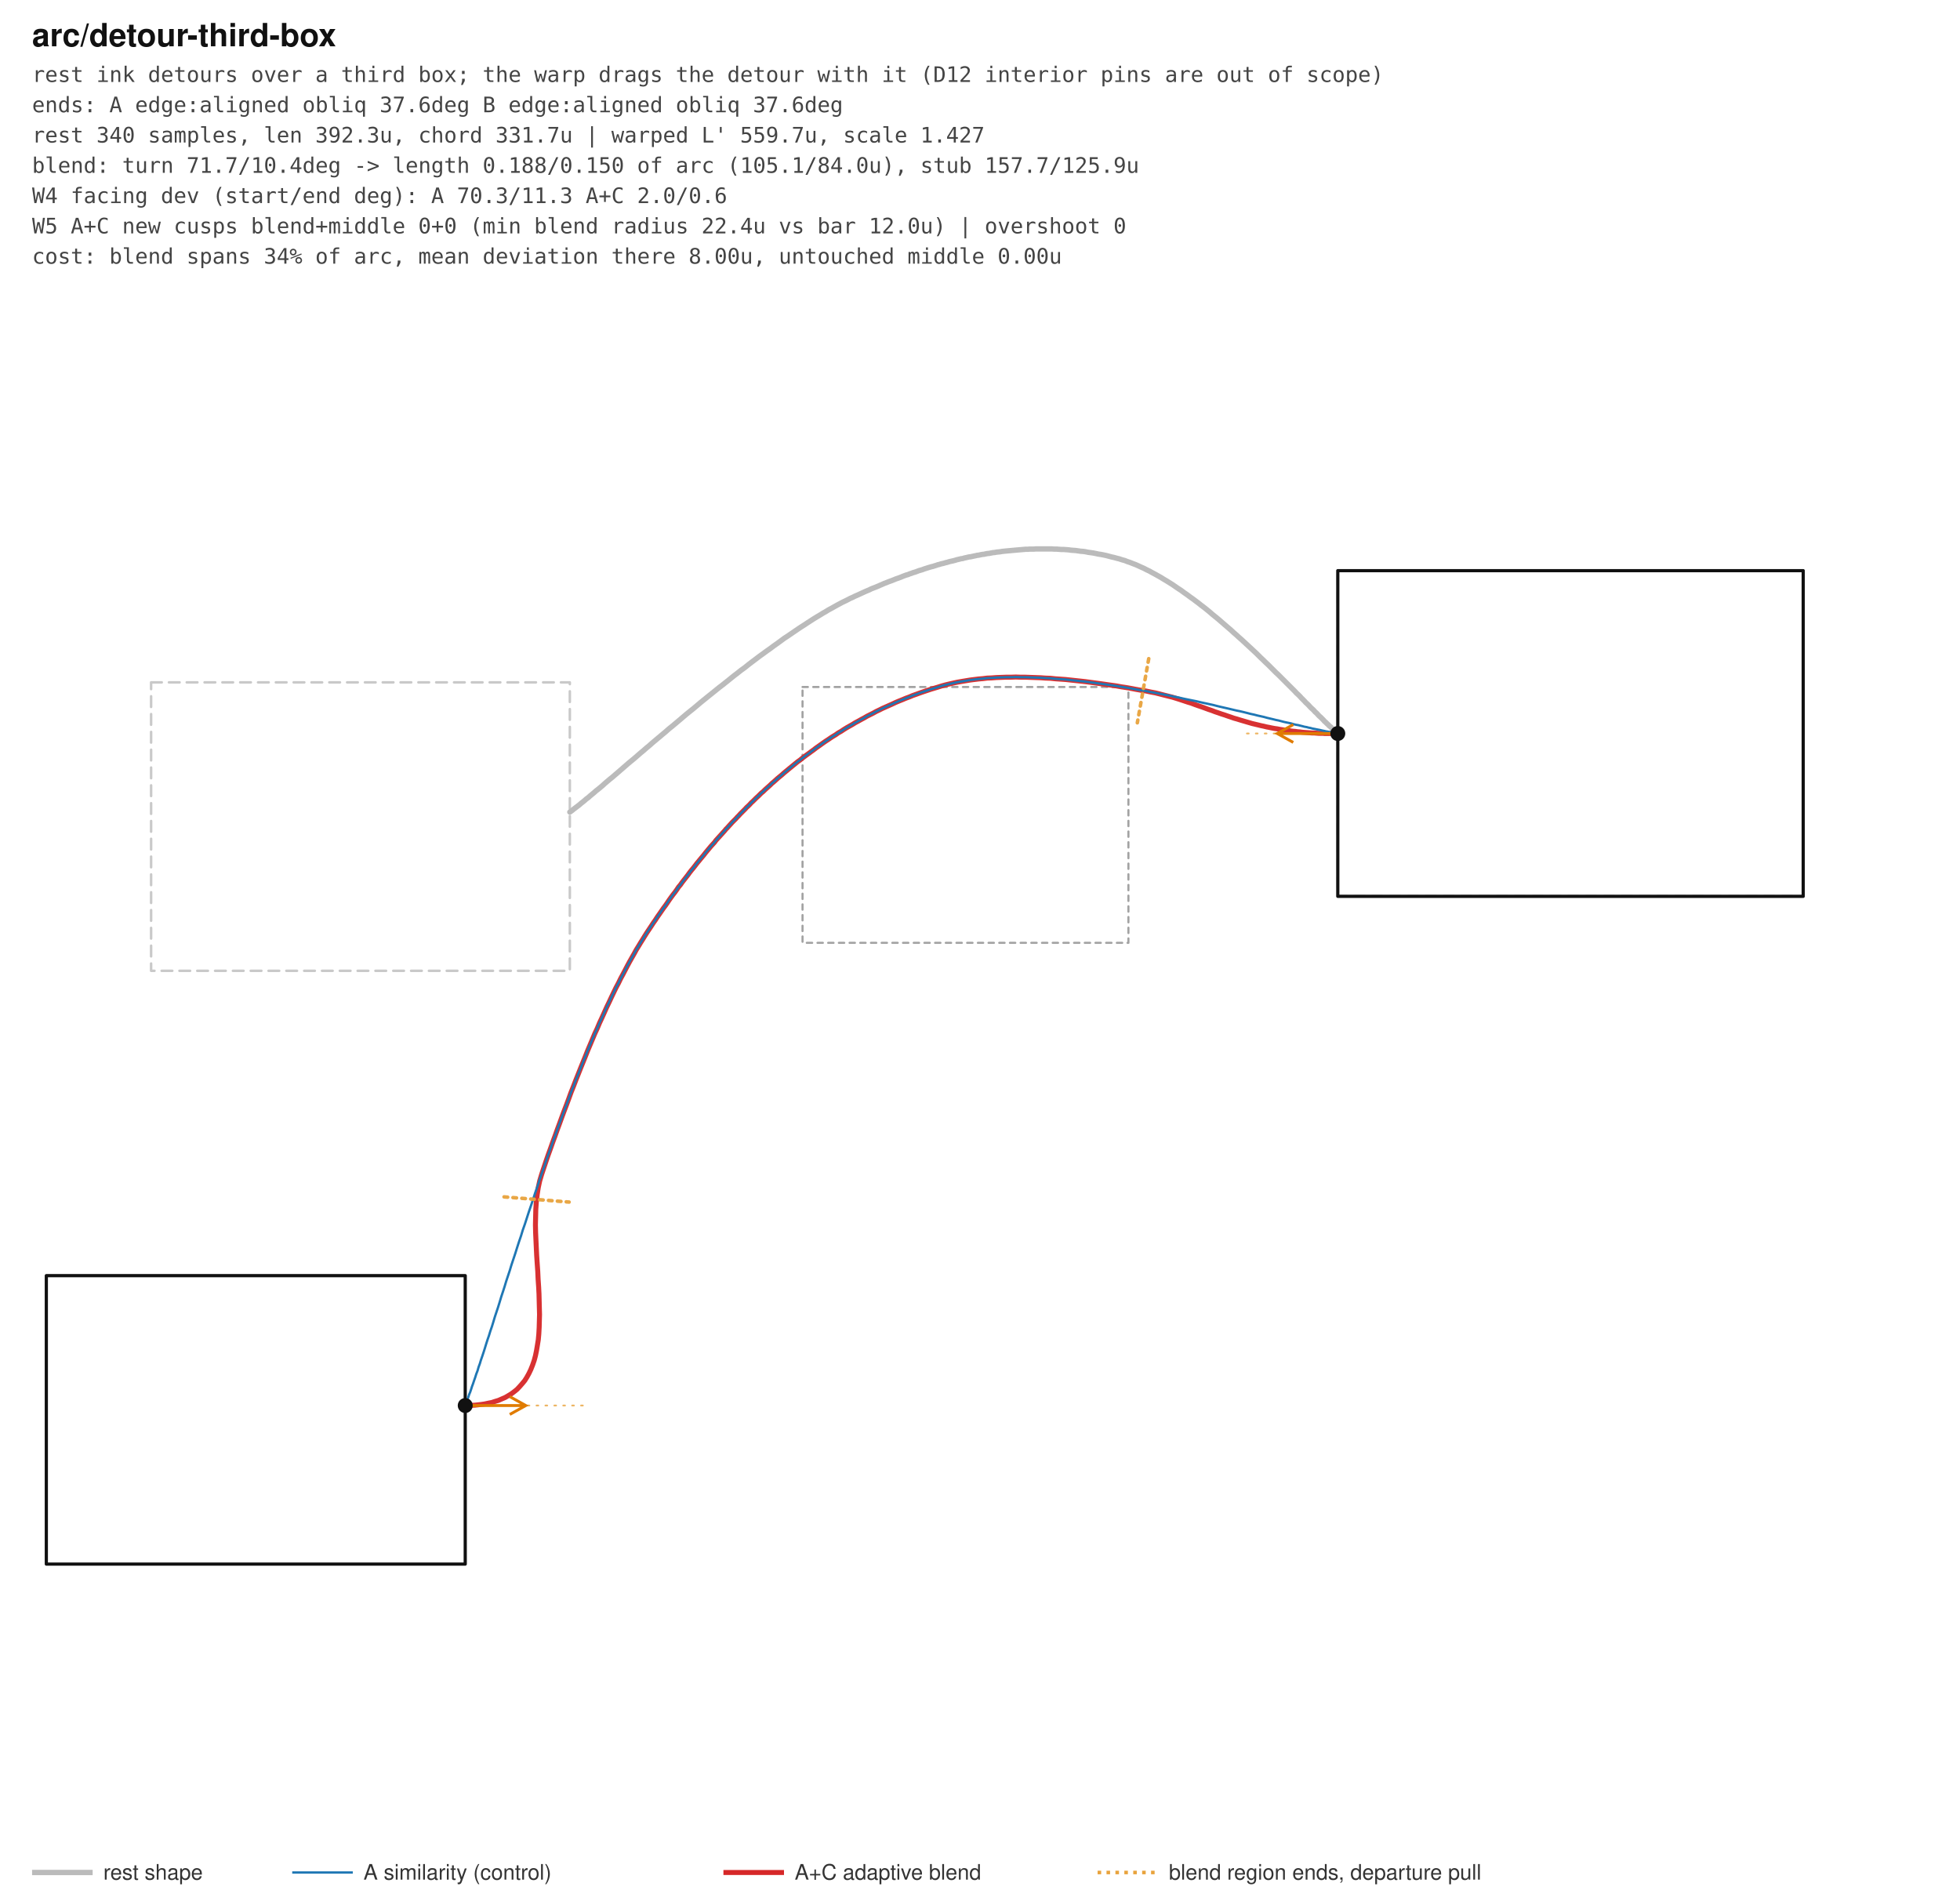
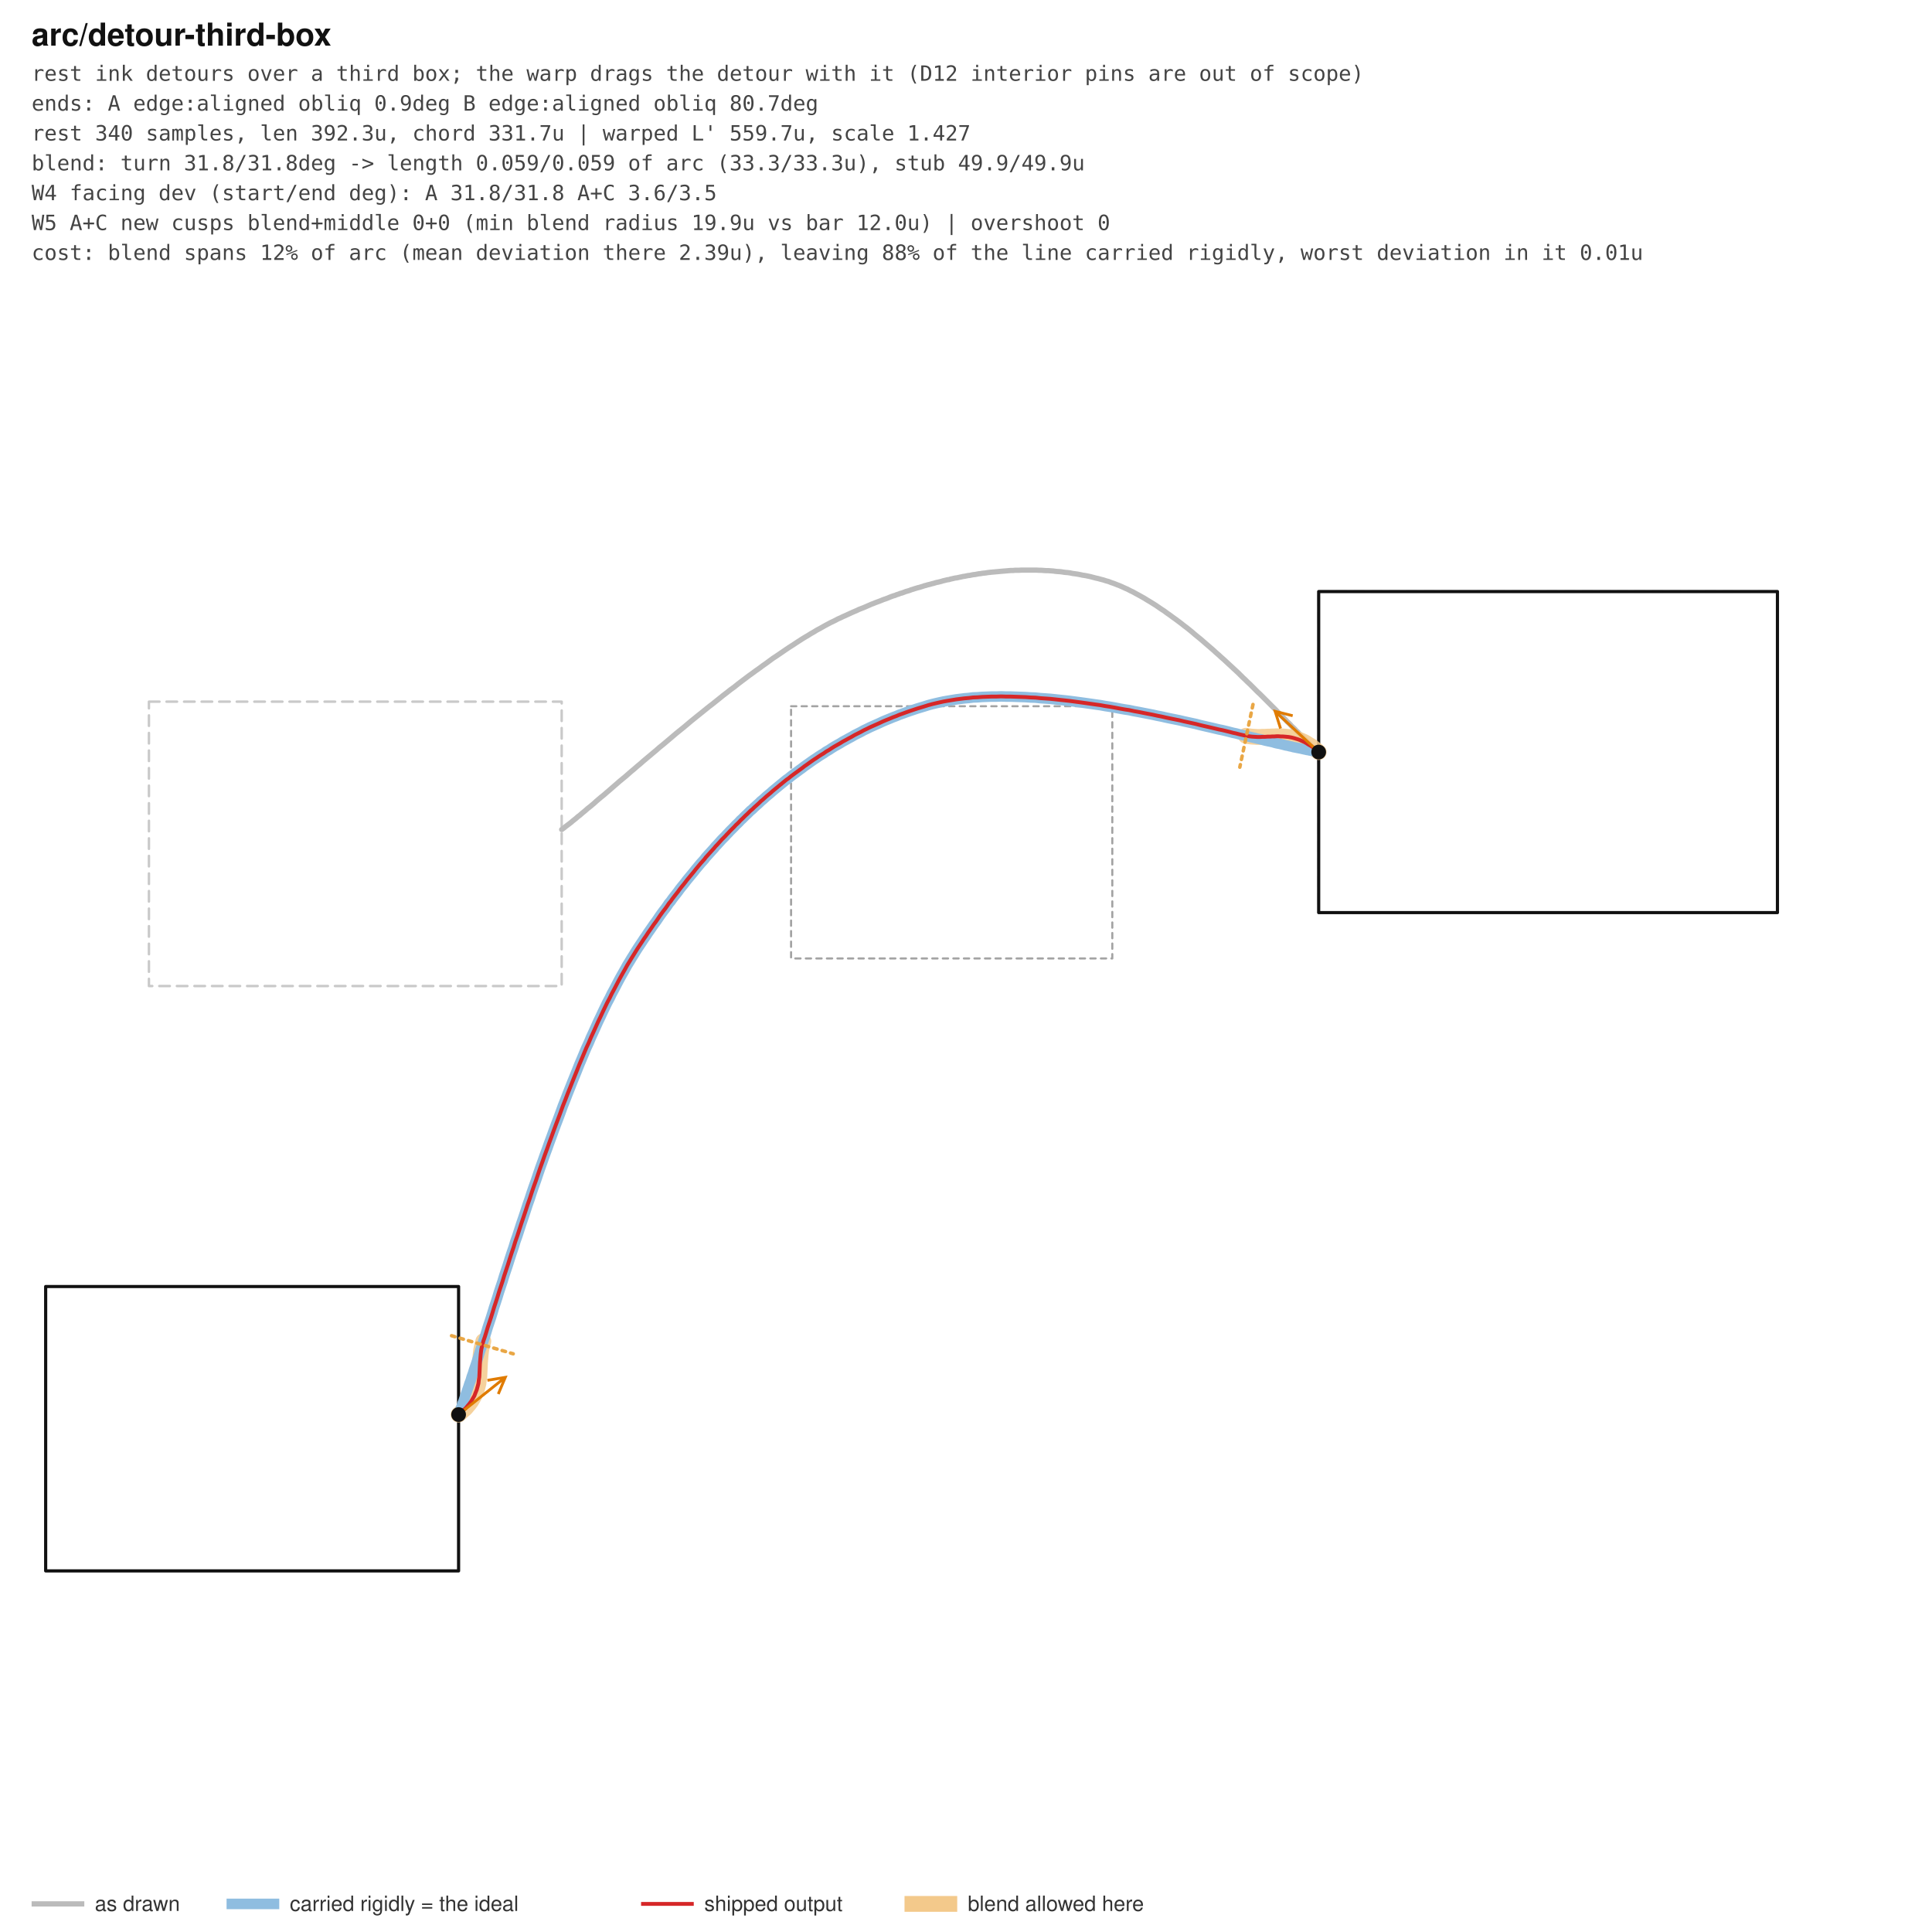
- <svg xmlns="http://www.w3.org/2000/svg" width="1100" height="1067" viewBox="0 0 1100 1067">
-   <rect x="0" y="0" width="1100" height="1067" fill="#ffffff" />
+ <svg xmlns="http://www.w3.org/2000/svg" width="1100" height="1100" viewBox="0 0 1100 1100">
+   <rect x="0" y="0" width="1100" height="1100" fill="#ffffff" />
  <text x="18" y="26" font-family="-apple-system,Helvetica,Arial" font-size="18" font-weight="600" fill="#111">arc/detour-third-box</text>
  <text x="18" y="46" font-family="ui-monospace,Menlo,monospace" font-size="12" fill="#444">rest ink detours over a third box; the warp drags the detour with it (D12 interior pins are out of scope)</text>
-   <text x="18" y="63" font-family="ui-monospace,Menlo,monospace" font-size="12" fill="#444">ends: A edge:aligned obliq 37.6deg   B edge:aligned obliq 37.6deg</text>
+   <text x="18" y="63" font-family="ui-monospace,Menlo,monospace" font-size="12" fill="#444">ends: A edge:aligned obliq 0.9deg   B edge:aligned obliq 80.7deg</text>
  <text x="18" y="80" font-family="ui-monospace,Menlo,monospace" font-size="12" fill="#444">rest 340 samples, len 392.3u, chord 331.7u   |   warped L' 559.7u, scale 1.427</text>
-   <text x="18" y="97" font-family="ui-monospace,Menlo,monospace" font-size="12" fill="#444">blend: turn 71.7/10.4deg -&gt; length 0.188/0.150 of arc (105.1/84.0u), stub 157.7/125.9u</text>
-   <text x="18" y="114" font-family="ui-monospace,Menlo,monospace" font-size="12" fill="#444">W4 facing dev (start/end deg): A 70.3/11.3   A+C 2.0/0.6</text>
-   <text x="18" y="131" font-family="ui-monospace,Menlo,monospace" font-size="12" fill="#444">W5 A+C new cusps blend+middle 0+0 (min blend radius 22.4u vs bar 12.0u)   |   overshoot 0</text>
-   <text x="18" y="148" font-family="ui-monospace,Menlo,monospace" font-size="12" fill="#444">cost: blend spans 34% of arc, mean deviation there 8.00u, untouched middle 0.00u</text>
-   <polyline fill="none" stroke="#999999" stroke-width="1.20" stroke-linejoin="round" stroke-linecap="round" stroke-dasharray="3,3" opacity="0.90" points="450.4,385.6 633.3,385.6 633.3,529.2 450.4,529.2 450.4,385.6" />
-   <polyline fill="none" stroke="#c9c9c9" stroke-width="1.40" stroke-linejoin="round" stroke-linecap="round" stroke-dasharray="6,4" points="84.8,383.0 319.8,383.0 319.8,544.9 84.8,544.9 84.8,383.0" />
-   <polyline fill="none" stroke="#c9c9c9" stroke-width="1.40" stroke-linejoin="round" stroke-linecap="round" stroke-dasharray="6,4" points="750.8,320.3 1012.0,320.3 1012.0,503.1 750.8,503.1 750.8,320.3" />
-   <polyline fill="none" stroke="#111111" stroke-width="1.80" stroke-linejoin="round" stroke-linecap="round" points="26.0,716.0 261.1,716.0 261.1,877.9 26.0,877.9 26.0,716.0" />
-   <polyline fill="none" stroke="#111111" stroke-width="1.80" stroke-linejoin="round" stroke-linecap="round" points="750.8,320.3 1012.0,320.3 1012.0,503.1 750.8,503.1 750.8,320.3" />
-   <polyline fill="none" stroke="#bbbbbb" stroke-width="3.00" stroke-linejoin="round" stroke-linecap="round" points="319.8,455.8 320.5,455.3 321.2,454.8 321.9,454.2 322.7,453.6 323.5,453.0 324.3,452.4 325.2,451.7 326.1,450.9 327.0,450.2 328.0,449.4 329.0,448.5 330.1,447.7 331.1,446.8 332.3,445.8 333.4,444.9 334.5,443.9 335.8,442.9 337.0,441.9 338.3,440.8 339.5,439.7 340.9,438.5 342.2,437.4 343.7,436.2 345.2,434.9 346.6,433.7 348.1,432.4 349.6,431.1 351.1,429.8 352.7,428.4 354.4,427.0 356.1,425.6 357.7,424.2 359.3,422.8 361.0,421.4 362.7,419.9 364.4,418.5 366.2,416.9 368.1,415.3 369.9,413.8 371.8,412.2 373.6,410.7 375.4,409.1 377.4,407.5 379.3,405.9 381.2,404.3 383.2,402.6 385.2,400.9 387.3,399.2 389.3,397.6 391.2,396.0 393.2,394.3 395.3,392.6 397.4,390.9 399.4,389.3 401.5,387.6 403.6,385.9 405.7,384.3 407.7,382.7 409.7,381.1 411.8,379.4 413.9,377.8 415.9,376.2 418.0,374.7 420.1,373.0 422.2,371.4 424.2,369.9 426.3,368.3 428.4,366.8 430.3,365.4 432.3,364.0 434.3,362.5 436.3,361.1 438.2,359.7 440.1,358.3 442.1,357.0 444.0,355.7 445.9,354.4 447.8,353.1 449.6,351.9 451.5,350.7 453.3,349.5 455.0,348.4 456.7,347.3 458.5,346.2 460.2,345.2 461.8,344.2 463.4,343.3 465.0,342.3 466.7,341.4 468.3,340.5 469.9,339.6 471.4,338.8 472.9,338.0 474.4,337.3 475.8,336.6 477.1,335.9 478.5,335.3 479.9,334.6 481.3,334.0 482.6,333.4 483.9,332.8 485.2,332.2 486.6,331.6 487.8,331.1 489.0,330.5 490.3,330.0 491.6,329.5 492.8,329.0 493.9,328.5 495.1,328.0 496.2,327.5 497.3,327.1 498.5,326.6 499.6,326.2 500.7,325.8 501.7,325.4 502.9,324.9 504.1,324.5 505.2,324.1 506.4,323.6 507.4,323.2 508.5,322.8 509.6,322.5 510.5,322.1 511.5,321.8 512.5,321.4 513.6,321.1 514.7,320.7 515.7,320.3 516.8,320.0 517.8,319.7 518.8,319.3 519.8,319.0 520.7,318.7 521.7,318.4 522.7,318.1 523.6,317.9 524.5,317.6 525.5,317.3 526.3,317.0 527.2,316.8 528.1,316.5 529.0,316.3 529.8,316.1 530.8,315.8 531.7,315.6 532.6,315.3 533.4,315.1 534.4,314.9 535.2,314.7 536.0,314.5 536.9,314.2 537.8,314.0 538.6,313.8 539.4,313.6 540.3,313.5 541.2,313.2 542.2,313.0 543.0,312.8 543.9,312.6 544.8,312.5 545.7,312.3 546.6,312.1 547.6,311.9 548.4,311.7 549.3,311.6 550.2,311.4 551.2,311.2 552.2,311.1 553.1,310.9 554.1,310.7 555.2,310.6 556.2,310.4 557.2,310.2 558.3,310.1 559.3,309.9 560.4,309.8 561.3,309.7 562.4,309.5 563.4,309.4 564.3,309.3 565.4,309.2 566.5,309.1 567.6,309.0 568.7,308.9 569.8,308.8 570.9,308.7 572.1,308.6 573.3,308.5 574.4,308.4 575.6,308.3 576.8,308.3 577.9,308.2 579.1,308.2 580.2,308.2 581.4,308.1 582.6,308.1 583.8,308.1 585.1,308.1 586.3,308.1 587.7,308.1 589.0,308.1 590.3,308.1 591.6,308.2 592.9,308.2 594.2,308.3 595.6,308.4 596.9,308.4 598.2,308.5 599.6,308.6 601.0,308.8 602.3,308.9 603.8,309.0 605.1,309.2 606.5,309.4 607.9,309.5 609.3,309.7 610.7,310.0 612.2,310.2 613.6,310.4 615.1,310.7 616.5,311.0 617.9,311.2 619.4,311.5 620.8,311.8 622.3,312.2 623.8,312.6 625.2,312.9 626.6,313.3 628.2,313.7 629.7,314.2 631.2,314.6 632.7,315.2 634.2,315.7 635.7,316.3 637.3,316.9 638.9,317.6 640.4,318.3 642.0,319.0 643.5,319.8 645.0,320.5 646.6,321.4 648.3,322.3 649.9,323.2 651.5,324.1 653.1,325.1 654.8,326.1 656.4,327.1 658.0,328.1 659.6,329.2 661.2,330.3 662.9,331.4 664.5,332.6 666.1,333.7 667.7,334.9 669.4,336.1 671.0,337.3 672.6,338.5 674.1,339.7 675.7,340.9 677.2,342.1 678.8,343.4 680.4,344.8 682.0,346.1 683.6,347.4 685.1,348.7 686.6,350.0 688.1,351.3 689.5,352.5 691.0,353.8 692.4,355.1 693.9,356.4 695.3,357.7 696.8,359.0 698.2,360.3 699.6,361.6 700.9,362.8 702.3,364.1 703.7,365.4 705.1,366.7 706.4,368.0 707.6,369.2 708.9,370.4 710.2,371.7 711.5,372.9 712.7,374.1 713.8,375.2 715.0,376.4 716.2,377.6 717.3,378.6 718.4,379.7 719.5,380.8 720.6,381.9 721.7,383.0 722.7,384.0 723.8,385.1 724.8,386.1 725.8,387.1 726.7,388.0 727.6,389.0 728.6,389.9 729.5,390.8 730.4,391.8 731.3,392.7 732.1,393.5 732.9,394.4 733.7,395.1 734.5,395.9 735.2,396.7 735.9,397.4 736.7,398.1 737.4,398.8 738.0,399.5 738.7,400.1 739.3,400.7 739.9,401.4 740.5,402.0 741.1,402.5 741.7,403.1 742.3,403.7 742.8,404.2 743.3,404.8 743.9,405.3 744.4,405.8 744.9,406.3 745.5,406.8 745.9,407.3 746.4,407.7 746.9,408.1 747.3,408.5 747.7,409.0 748.1,409.3 748.6,409.7 748.9,410.1 749.4,410.4 749.7,410.8 750.1,411.1 750.5,411.4 750.8,411.7" />
-   <polyline fill="none" stroke="#e8a33d" stroke-width="1.00" stroke-linejoin="round" stroke-linecap="round" stroke-dasharray="1,4" opacity="0.80" points="261.1,788.9 329.7,788.9" />
-   <polyline fill="none" stroke="#e8a33d" stroke-width="1.00" stroke-linejoin="round" stroke-linecap="round" stroke-dasharray="1,4" opacity="0.80" points="750.8,411.7 696.0,411.7" />
-   <polyline fill="none" stroke="#d62728" stroke-width="2.80" stroke-linejoin="round" stroke-linecap="round" opacity="0.95" points="261.1,788.9 262.8,788.8 264.6,788.8 266.5,788.7 268.3,788.5 270.1,788.3 272.1,788.0 273.9,787.6 276.0,787.2 277.8,786.6 279.8,786.0 281.6,785.2 283.5,784.4 285.2,783.4 287.0,782.3 288.6,781.1 290.2,779.8 291.7,778.2 293.1,776.6 294.5,774.9 295.7,773.0 296.9,770.8 297.9,768.7 298.9,766.2 299.8,763.6 300.5,761.0 301.1,758.1 301.6,755.1 302.1,752.0 302.4,748.7 302.6,745.0 302.7,741.4 302.8,737.8 302.7,734.1 302.6,730.2 302.5,726.3 302.3,722.4 302.0,718.0 301.8,713.6 301.5,709.3 301.2,704.8 301.0,700.6 300.8,696.3 300.6,691.9 300.5,687.5 300.6,683.2 300.7,678.9 301.0,674.6 301.5,670.3 302.1,666.5 302.9,662.8 304.0,659.1 305.2,655.5 306.4,651.9 307.6,648.4 308.9,644.8 310.2,641.1 311.5,637.6 312.7,634.2 314.0,630.7 315.3,627.1 316.6,623.6 317.9,620.2 319.2,616.7 320.5,613.1 321.9,609.6 323.2,606.2 324.6,602.7 325.9,599.4 327.2,596.2 328.5,593.0 329.8,589.7 331.2,586.4 332.5,583.3 333.8,580.2 335.2,577.2 336.5,574.1 337.9,571.1 339.2,568.2 340.5,565.3 341.9,562.4 343.2,559.6 344.4,557.1 345.7,554.4 347.1,551.8 348.3,549.3 349.6,546.9 350.8,544.6 352.1,542.1 353.4,539.7 354.7,537.4 355.9,535.3 357.1,533.1 358.4,531.0 359.6,529.0 360.8,527.1 361.9,525.3 363.1,523.4 364.3,521.6 365.5,519.8 366.6,518.1 367.8,516.4 368.9,514.7 370.1,513.0 371.2,511.4 372.3,509.8 373.5,508.2 374.6,506.6 375.6,505.1 376.6,503.7 377.7,502.2 378.8,500.8 379.8,499.4 380.8,497.9 381.9,496.6 382.8,495.3 383.8,494.0 384.9,492.6 386.0,491.2 387.0,489.8 388.1,488.4 389.1,487.2 390.2,485.8 391.1,484.6 392.1,483.4 393.0,482.3 394.0,481.1 395.0,479.9 396.0,478.6 397.0,477.4 398.0,476.2 399.0,475.0 400.0,473.9 401.0,472.8 401.8,471.7 402.8,470.6 403.8,469.5 404.7,468.5 405.6,467.5 406.6,466.4 407.4,465.4 408.3,464.5 409.1,463.6 410.1,462.5 410.9,461.6 411.9,460.6 412.9,459.6 413.7,458.7 414.6,457.8 415.5,456.8 416.4,455.9 417.3,455.0 418.2,454.1 419.0,453.2 419.9,452.4 420.8,451.5 421.6,450.6 422.6,449.7 423.6,448.7 424.5,447.8 425.5,446.9 426.4,446.0 427.3,445.1 428.3,444.3 429.3,443.3 430.3,442.4 431.2,441.6 432.2,440.7 433.2,439.7 434.3,438.8 435.3,437.9 436.4,436.9 437.6,435.9 438.7,435.0 439.8,434.0 441.0,433.0 442.1,432.1 443.3,431.1 444.4,430.2 445.5,429.3 446.6,428.4 447.7,427.5 449.0,426.6 450.2,425.6 451.4,424.7 452.6,423.8 454.0,422.8 455.2,421.9 456.6,420.9 458.0,419.8 459.3,418.9 460.7,417.9 462.1,416.9 463.4,416.0 464.8,415.1 466.1,414.2 467.5,413.3 469.0,412.4 470.4,411.4 472.0,410.5 473.5,409.5 475.1,408.5 476.7,407.6 478.3,406.7 479.9,405.7 481.6,404.8 483.2,403.9 484.9,403.0 486.6,402.0 488.2,401.2 490.0,400.3 491.8,399.3 493.5,398.5 495.3,397.6 497.1,396.8 498.9,396.0 500.7,395.2 502.6,394.3 504.5,393.5 506.5,392.7 508.4,391.9 510.3,391.2 512.2,390.4 514.2,389.7 516.1,389.0 518.1,388.3 520.2,387.6 522.3,386.9 524.3,386.3 526.3,385.7 528.5,385.0 530.7,384.4 532.8,383.9 535.0,383.4 537.3,382.9 539.6,382.5 542.0,382.1 544.4,381.7 546.8,381.4 549.2,381.1 551.6,380.9 554.0,380.6 556.6,380.5 559.2,380.3 561.9,380.2 564.6,380.1 567.3,380.1 570.1,380.0 572.8,380.1 575.4,380.1 578.2,380.2 581.0,380.3 583.9,380.4 586.7,380.6 589.5,380.7 592.3,381.0 595.3,381.2 598.1,381.4 600.9,381.7 603.7,382.0 606.5,382.3 609.2,382.6 612.2,383.0 615.2,383.4 618.1,383.8 620.9,384.2 623.7,384.6 626.6,385.0 629.3,385.5 632.0,385.9 634.8,386.4 637.4,386.9 640.2,387.4 642.9,387.8 645.7,388.4 648.4,388.9 650.8,389.5 653.1,390.1 655.5,390.7 657.9,391.3 660.2,392.0 662.4,392.7 664.5,393.4 666.6,394.1 668.6,394.7 670.7,395.5 672.7,396.2 674.5,396.8 676.4,397.5 678.3,398.2 680.1,398.8 681.9,399.5 683.7,400.1 685.4,400.7 687.3,401.3 689.0,401.9 690.8,402.5 692.5,403.1 694.3,403.6 695.9,404.1 697.6,404.6 699.3,405.1 701.0,405.6 702.7,406.1 704.4,406.5 706.1,406.9 707.7,407.3 709.2,407.6 710.8,408.0 712.4,408.3 713.8,408.6 715.4,408.9 716.9,409.1 718.4,409.4 719.8,409.6 721.2,409.8 722.7,410.0 724.0,410.2 725.4,410.4 726.8,410.5 728.2,410.7 729.5,410.8 730.9,411.0 732.2,411.1 733.6,411.2 734.9,411.3 736.3,411.4 737.5,411.4 738.7,411.5 740.0,411.6 741.1,411.6 742.3,411.6 743.4,411.7 744.6,411.7 745.7,411.7 746.8,411.7 747.8,411.7 748.9,411.7 749.9,411.7 750.8,411.7" />
-   <polyline fill="none" stroke="#1f77b4" stroke-width="1.30" stroke-linejoin="round" stroke-linecap="round" points="261.1,788.9 261.5,787.7 261.9,786.6 262.4,785.3 262.9,784.0 263.3,782.7 263.9,781.3 264.4,779.8 264.9,778.2 265.5,776.6 266.1,774.8 266.7,773.1 267.3,771.2 268.0,769.4 268.6,767.3 269.3,765.4 269.9,763.4 270.7,761.1 271.4,759.0 272.1,756.8 272.8,754.5 273.6,752.0 274.4,749.7 275.2,747.1 276.1,744.5 276.9,741.9 277.7,739.2 278.6,736.5 279.5,733.8 280.4,730.9 281.3,727.9 282.3,724.9 283.2,722.1 284.1,719.1 285.1,716.1 286.1,713.1 287.0,710.1 288.1,706.8 289.2,703.5 290.2,700.3 291.3,696.9 292.4,693.7 293.4,690.4 294.6,687.0 295.7,683.6 296.8,680.2 298.0,676.7 299.2,673.1 300.4,669.4 301.6,666.0 302.7,662.6 303.9,659.1 305.2,655.5 306.4,651.9 307.6,648.4 308.9,644.8 310.2,641.1 311.5,637.6 312.7,634.2 314.0,630.7 315.3,627.1 316.6,623.6 317.9,620.2 319.2,616.7 320.5,613.1 321.9,609.6 323.2,606.2 324.6,602.7 325.9,599.4 327.2,596.2 328.5,593.0 329.8,589.7 331.2,586.4 332.5,583.3 333.8,580.2 335.2,577.2 336.5,574.1 337.9,571.1 339.2,568.2 340.5,565.3 341.9,562.4 343.2,559.6 344.4,557.1 345.7,554.4 347.1,551.8 348.3,549.3 349.6,546.9 350.8,544.6 352.1,542.1 353.4,539.7 354.7,537.4 355.9,535.3 357.1,533.1 358.4,531.0 359.6,529.0 360.8,527.1 361.9,525.3 363.1,523.4 364.3,521.6 365.5,519.8 366.6,518.1 367.8,516.4 368.9,514.7 370.1,513.0 371.2,511.4 372.3,509.8 373.5,508.2 374.6,506.6 375.6,505.1 376.6,503.7 377.7,502.2 378.8,500.8 379.8,499.4 380.8,497.9 381.9,496.6 382.8,495.3 383.8,494.0 384.9,492.6 386.0,491.2 387.0,489.8 388.1,488.4 389.1,487.2 390.2,485.8 391.1,484.6 392.1,483.4 393.0,482.3 394.0,481.1 395.0,479.9 396.0,478.6 397.0,477.4 398.0,476.2 399.0,475.0 400.0,473.9 401.0,472.8 401.8,471.7 402.8,470.6 403.8,469.5 404.7,468.5 405.6,467.5 406.6,466.4 407.4,465.4 408.3,464.5 409.1,463.6 410.1,462.5 410.9,461.6 411.9,460.6 412.9,459.6 413.7,458.7 414.6,457.8 415.5,456.8 416.4,455.9 417.3,455.0 418.2,454.1 419.0,453.2 419.9,452.4 420.8,451.5 421.6,450.6 422.6,449.7 423.6,448.7 424.5,447.8 425.5,446.9 426.4,446.0 427.3,445.1 428.3,444.3 429.3,443.3 430.3,442.4 431.2,441.6 432.2,440.7 433.2,439.7 434.3,438.8 435.3,437.9 436.4,436.9 437.6,435.9 438.7,435.0 439.8,434.0 441.0,433.0 442.1,432.1 443.3,431.1 444.4,430.2 445.5,429.3 446.6,428.4 447.7,427.5 449.0,426.6 450.2,425.6 451.4,424.7 452.6,423.8 454.0,422.8 455.2,421.9 456.6,420.9 458.0,419.8 459.3,418.9 460.7,417.9 462.1,416.9 463.4,416.0 464.8,415.1 466.1,414.2 467.5,413.3 469.0,412.4 470.4,411.4 472.0,410.5 473.5,409.5 475.1,408.5 476.7,407.6 478.3,406.7 479.9,405.7 481.6,404.8 483.2,403.9 484.9,403.0 486.6,402.0 488.2,401.2 490.0,400.3 491.8,399.3 493.5,398.5 495.3,397.6 497.1,396.8 498.9,396.0 500.7,395.2 502.6,394.3 504.5,393.5 506.5,392.7 508.4,391.9 510.3,391.2 512.2,390.4 514.2,389.7 516.1,389.0 518.1,388.3 520.2,387.6 522.3,386.9 524.3,386.3 526.3,385.7 528.5,385.0 530.7,384.4 532.8,383.9 535.0,383.4 537.3,382.9 539.6,382.5 542.0,382.1 544.4,381.7 546.8,381.4 549.2,381.1 551.6,380.9 554.0,380.6 556.6,380.5 559.2,380.3 561.9,380.2 564.6,380.1 567.3,380.1 570.1,380.0 572.8,380.1 575.4,380.1 578.2,380.2 581.0,380.3 583.9,380.4 586.7,380.6 589.5,380.7 592.3,381.0 595.3,381.2 598.1,381.4 600.9,381.7 603.7,382.0 606.5,382.3 609.2,382.6 612.2,383.0 615.2,383.4 618.1,383.8 620.9,384.2 623.7,384.6 626.6,385.0 629.3,385.5 632.0,385.9 634.8,386.4 637.4,386.9 640.2,387.4 642.9,387.8 645.7,388.4 648.5,388.9 651.0,389.4 653.6,389.9 656.2,390.4 658.9,391.0 661.5,391.5 664.1,392.1 666.5,392.6 669.0,393.1 671.5,393.6 674.0,394.2 676.3,394.7 678.6,395.2 680.9,395.7 683.2,396.3 685.3,396.8 687.5,397.3 689.7,397.8 691.8,398.3 693.9,398.8 695.9,399.2 698.0,399.7 700.0,400.2 701.9,400.7 703.8,401.1 705.7,401.6 707.5,402.0 709.3,402.4 711.1,402.9 712.8,403.3 714.5,403.7 716.1,404.1 717.6,404.4 719.1,404.8 720.6,405.2 722.0,405.5 723.5,405.8 724.8,406.1 726.1,406.5 727.4,406.8 728.6,407.0 729.8,407.3 731.0,407.6 732.1,407.9 733.3,408.1 734.4,408.4 735.5,408.6 736.5,408.9 737.6,409.1 738.6,409.3 739.6,409.5 740.7,409.7 741.5,409.9 742.4,410.1 743.4,410.3 744.2,410.5 745.0,410.6 745.8,410.8 746.6,410.9 747.3,411.1 748.1,411.2 748.8,411.4 749.5,411.5 750.2,411.6 750.8,411.7" />
-   <polyline fill="none" stroke="#e8a33d" stroke-width="2.00" stroke-linejoin="round" stroke-linecap="round" stroke-dasharray="2,3" opacity="0.95" points="282.9,671.8 319.4,674.7" />
-   <polyline fill="none" stroke="#e8a33d" stroke-width="2.00" stroke-linejoin="round" stroke-linecap="round" stroke-dasharray="2,3" opacity="0.95" points="644.7,369.7 638.3,405.7" />
-   <path d="M 261.1 788.9 L 295.1 788.9 M 286.1 793.9 L 295.1 788.9 L 286.1 783.9" fill="none" stroke="#e07b00" stroke-width="1.6" />
-   <path d="M 750.8 411.7 L 716.8 411.7 M 725.8 406.7 L 716.8 411.7 L 725.8 416.7" fill="none" stroke="#e07b00" stroke-width="1.6" />
-   <circle cx="261.1" cy="788.9" r="4.20" fill="#111111" />
-   <circle cx="750.8" cy="411.7" r="4.20" fill="#111111" />
-   <line x1="18" y1="1051" x2="52" y2="1051" stroke="#bbbbbb" stroke-width="3.00" />
-   <text x="58" y="1055" font-family="-apple-system,Helvetica,Arial" font-size="12" fill="#333">rest shape</text>
-   <line x1="164" y1="1051" x2="198" y2="1051" stroke="#1f77b4" stroke-width="1.30" />
-   <text x="204" y="1055" font-family="-apple-system,Helvetica,Arial" font-size="12" fill="#333">A similarity (control)</text>
-   <line x1="406" y1="1051" x2="440" y2="1051" stroke="#d62728" stroke-width="2.80" />
-   <text x="446" y="1055" font-family="-apple-system,Helvetica,Arial" font-size="12" fill="#333">A+C adaptive blend</text>
-   <line x1="616" y1="1051" x2="650" y2="1051" stroke="#e8a33d" stroke-width="2.00" stroke-dasharray="2,3" />
-   <text x="656" y="1055" font-family="-apple-system,Helvetica,Arial" font-size="12" fill="#333">blend region ends, departure pull</text>
+   <text x="18" y="97" font-family="ui-monospace,Menlo,monospace" font-size="12" fill="#444">blend: turn 31.8/31.8deg -&gt; length 0.059/0.059 of arc (33.3/33.3u), stub 49.9/49.9u</text>
+   <text x="18" y="114" font-family="ui-monospace,Menlo,monospace" font-size="12" fill="#444">W4 facing dev (start/end deg): A 31.8/31.8   A+C 3.6/3.5</text>
+   <text x="18" y="131" font-family="ui-monospace,Menlo,monospace" font-size="12" fill="#444">W5 A+C new cusps blend+middle 0+0 (min blend radius 19.9u vs bar 12.0u)   |   overshoot 0</text>
+   <text x="18" y="148" font-family="ui-monospace,Menlo,monospace" font-size="12" fill="#444">cost: blend spans 12% of arc (mean deviation there 2.39u), leaving 88% of the line carried rigidly, worst deviation in it 0.01u</text>
+   <polyline fill="none" stroke="#999999" stroke-width="1.20" stroke-linejoin="round" stroke-linecap="round" stroke-dasharray="3,3" opacity="0.90" points="450.4,402.1 633.3,402.1 633.3,545.7 450.4,545.7 450.4,402.1" />
+   <polyline fill="none" stroke="#c9c9c9" stroke-width="1.40" stroke-linejoin="round" stroke-linecap="round" stroke-dasharray="6,4" points="84.8,399.5 319.8,399.5 319.8,561.4 84.8,561.4 84.8,399.5" />
+   <polyline fill="none" stroke="#c9c9c9" stroke-width="1.40" stroke-linejoin="round" stroke-linecap="round" stroke-dasharray="6,4" points="750.8,336.8 1012.0,336.8 1012.0,519.6 750.8,519.6 750.8,336.8" />
+   <polyline fill="none" stroke="#111111" stroke-width="1.80" stroke-linejoin="round" stroke-linecap="round" points="26.0,732.5 261.1,732.5 261.1,894.4 26.0,894.4 26.0,732.5" />
+   <polyline fill="none" stroke="#111111" stroke-width="1.80" stroke-linejoin="round" stroke-linecap="round" points="750.8,336.8 1012.0,336.8 1012.0,519.6 750.8,519.6 750.8,336.8" />
+   <polyline fill="none" stroke="#bbbbbb" stroke-width="3.00" stroke-linejoin="round" stroke-linecap="round" points="319.8,472.3 320.5,471.8 321.2,471.3 321.9,470.7 322.7,470.1 323.5,469.5 324.3,468.9 325.2,468.2 326.1,467.4 327.0,466.7 328.0,465.9 329.0,465.0 330.1,464.2 331.1,463.3 332.3,462.3 333.4,461.4 334.5,460.4 335.8,459.4 337.0,458.4 338.3,457.3 339.5,456.2 340.9,455.0 342.2,453.9 343.7,452.7 345.2,451.4 346.6,450.2 348.1,448.9 349.6,447.6 351.1,446.3 352.7,444.9 354.4,443.5 356.1,442.1 357.7,440.7 359.3,439.3 361.0,437.9 362.7,436.4 364.4,435.0 366.2,433.4 368.1,431.8 369.9,430.3 371.8,428.7 373.6,427.2 375.4,425.6 377.4,424.0 379.3,422.4 381.2,420.8 383.2,419.1 385.2,417.4 387.3,415.7 389.3,414.1 391.2,412.5 393.2,410.8 395.3,409.1 397.4,407.4 399.4,405.8 401.5,404.1 403.6,402.4 405.7,400.8 407.7,399.2 409.7,397.6 411.8,395.9 413.9,394.3 415.9,392.7 418.0,391.2 420.1,389.5 422.2,387.9 424.2,386.4 426.3,384.8 428.4,383.3 430.3,381.9 432.3,380.5 434.3,379.0 436.3,377.6 438.2,376.2 440.1,374.8 442.1,373.5 444.0,372.2 445.9,370.9 447.8,369.6 449.6,368.4 451.5,367.2 453.3,366.0 455.0,364.9 456.7,363.8 458.5,362.7 460.2,361.7 461.8,360.7 463.4,359.8 465.0,358.8 466.7,357.9 468.3,357.0 469.9,356.1 471.4,355.3 472.9,354.5 474.4,353.8 475.8,353.1 477.1,352.4 478.5,351.8 479.9,351.1 481.3,350.5 482.6,349.9 483.9,349.3 485.2,348.7 486.6,348.1 487.8,347.6 489.0,347.0 490.3,346.5 491.6,346.0 492.8,345.5 493.9,345.0 495.1,344.5 496.2,344.0 497.3,343.6 498.5,343.1 499.6,342.7 500.7,342.3 501.7,341.9 502.9,341.4 504.1,341.0 505.2,340.6 506.4,340.1 507.4,339.7 508.5,339.3 509.6,339.0 510.5,338.6 511.5,338.3 512.5,337.9 513.6,337.6 514.7,337.2 515.7,336.8 516.8,336.5 517.8,336.2 518.8,335.8 519.8,335.5 520.7,335.2 521.7,334.9 522.7,334.6 523.6,334.4 524.5,334.1 525.5,333.8 526.3,333.5 527.2,333.3 528.1,333.0 529.0,332.8 529.8,332.6 530.8,332.3 531.7,332.1 532.6,331.8 533.4,331.6 534.4,331.4 535.2,331.2 536.0,331.0 536.9,330.7 537.8,330.5 538.6,330.3 539.4,330.1 540.3,330.0 541.2,329.7 542.2,329.5 543.0,329.3 543.9,329.1 544.8,329.0 545.7,328.8 546.6,328.6 547.6,328.4 548.4,328.2 549.3,328.1 550.2,327.9 551.2,327.7 552.2,327.6 553.1,327.4 554.1,327.2 555.2,327.1 556.2,326.9 557.2,326.7 558.3,326.6 559.3,326.4 560.4,326.3 561.3,326.2 562.4,326.0 563.4,325.9 564.3,325.8 565.4,325.7 566.5,325.6 567.6,325.5 568.7,325.4 569.8,325.3 570.9,325.2 572.1,325.1 573.3,325.0 574.4,324.9 575.6,324.8 576.8,324.8 577.9,324.7 579.1,324.7 580.2,324.7 581.4,324.6 582.6,324.6 583.8,324.6 585.1,324.6 586.3,324.6 587.7,324.6 589.0,324.6 590.3,324.6 591.6,324.7 592.9,324.7 594.2,324.8 595.6,324.9 596.9,324.9 598.2,325.0 599.6,325.1 601.0,325.3 602.3,325.4 603.8,325.5 605.1,325.7 606.5,325.9 607.9,326.0 609.3,326.2 610.7,326.5 612.2,326.7 613.6,326.9 615.1,327.2 616.5,327.5 617.9,327.7 619.4,328.0 620.8,328.3 622.3,328.7 623.8,329.1 625.2,329.4 626.6,329.8 628.2,330.2 629.7,330.7 631.2,331.1 632.7,331.7 634.2,332.2 635.7,332.8 637.3,333.4 638.9,334.1 640.4,334.8 642.0,335.5 643.5,336.3 645.0,337.0 646.6,337.9 648.3,338.8 649.9,339.7 651.5,340.6 653.1,341.6 654.8,342.6 656.4,343.6 658.0,344.6 659.6,345.7 661.2,346.8 662.9,347.9 664.5,349.1 666.1,350.2 667.7,351.4 669.4,352.6 671.0,353.8 672.6,355.0 674.1,356.2 675.7,357.4 677.2,358.6 678.8,359.9 680.4,361.3 682.0,362.6 683.6,363.9 685.1,365.2 686.6,366.5 688.1,367.8 689.5,369.0 691.0,370.3 692.4,371.6 693.9,372.9 695.3,374.2 696.8,375.5 698.2,376.8 699.6,378.1 700.9,379.3 702.3,380.6 703.7,381.9 705.1,383.2 706.4,384.5 707.6,385.7 708.9,386.9 710.2,388.2 711.5,389.4 712.7,390.6 713.8,391.7 715.0,392.9 716.2,394.1 717.3,395.1 718.4,396.2 719.5,397.3 720.6,398.4 721.7,399.5 722.7,400.5 723.8,401.6 724.8,402.6 725.8,403.6 726.7,404.5 727.6,405.5 728.6,406.4 729.5,407.3 730.4,408.3 731.3,409.2 732.1,410.0 732.9,410.9 733.7,411.6 734.5,412.4 735.2,413.2 735.9,413.9 736.7,414.6 737.4,415.3 738.0,416.0 738.7,416.6 739.3,417.2 739.9,417.9 740.5,418.5 741.1,419.0 741.7,419.6 742.3,420.2 742.8,420.7 743.3,421.3 743.9,421.8 744.4,422.3 744.9,422.8 745.5,423.3 745.9,423.8 746.4,424.2 746.9,424.6 747.3,425.0 747.7,425.5 748.1,425.8 748.6,426.2 748.9,426.6 749.4,426.9 749.7,427.3 750.1,427.6 750.5,427.9 750.8,428.2" />
+   <polyline fill="none" stroke="#e8a33d" stroke-width="1.00" stroke-linejoin="round" stroke-linecap="round" stroke-dasharray="1,4" opacity="0.80" points="261.1,805.4 278.1,791.8" />
+   <polyline fill="none" stroke="#e8a33d" stroke-width="1.00" stroke-linejoin="round" stroke-linecap="round" stroke-dasharray="1,4" opacity="0.80" points="750.8,428.2 734.9,413.4" />
+   <polyline fill="none" stroke="#f3c98b" stroke-width="9.00" stroke-linejoin="round" stroke-linecap="round" opacity="0.85" points="261.1,805.4 262.3,804.3 263.6,803.1 265.0,801.9 266.1,800.6 267.2,799.3 268.3,797.8 269.1,796.4 270.1,794.7 270.7,793.1 271.4,791.4 271.9,789.6 272.4,787.7 272.6,785.9 272.9,783.9 273.0,781.9 273.1,779.9 273.2,777.6 273.3,775.5 273.5,773.3 273.7,771.0 274.0,768.5 274.5,766.2 275.2,763.6" />
+   <polyline fill="none" stroke="#f3c98b" stroke-width="9.00" stroke-linejoin="round" stroke-linecap="round" opacity="0.85" points="750.8,428.2 750.1,427.6 749.4,427.0 748.6,426.4 747.8,425.8 747.0,425.1 746.2,424.6 745.3,424.1 744.5,423.6 743.6,423.0 742.7,422.5 741.8,422.1 740.9,421.7 740.0,421.3 738.9,420.9 737.9,420.6 736.9,420.3 735.8,420.0 734.8,419.8 733.7,419.6 732.6,419.5 731.5,419.4 730.3,419.3 729.2,419.3 728.0,419.2 726.8,419.2 725.6,419.3 724.4,419.3 723.1,419.4 721.7,419.4 720.3,419.5 718.9,419.5 717.4,419.6 716.0,419.6 714.4,419.5 712.8,419.4 711.1,419.2 709.3,418.9" />
+   <polyline fill="none" stroke="#8fbde0" stroke-width="6.00" stroke-linejoin="round" stroke-linecap="round" points="261.1,805.4 261.5,804.2 261.9,803.1 262.4,801.8 262.9,800.5 263.3,799.2 263.9,797.8 264.4,796.3 264.9,794.7 265.5,793.1 266.1,791.3 266.7,789.6 267.3,787.7 268.0,785.9 268.6,783.8 269.3,781.9 269.9,779.9 270.7,777.6 271.4,775.5 272.1,773.3 272.8,771.0 273.6,768.5 274.4,766.2 275.2,763.6 276.1,761.0 276.9,758.4 277.7,755.7 278.6,753.0 279.5,750.3 280.4,747.4 281.3,744.4 282.3,741.4 283.2,738.6 284.1,735.6 285.1,732.6 286.1,729.6 287.0,726.6 288.1,723.3 289.2,720.0 290.2,716.8 291.3,713.4 292.4,710.2 293.4,706.9 294.6,703.5 295.7,700.1 296.8,696.7 298.0,693.2 299.2,689.6 300.4,685.9 301.6,682.5 302.7,679.1 303.9,675.6 305.2,672.0 306.4,668.4 307.6,664.9 308.9,661.3 310.2,657.6 311.5,654.1 312.7,650.7 314.0,647.2 315.3,643.6 316.6,640.1 317.9,636.7 319.2,633.2 320.5,629.6 321.9,626.1 323.2,622.7 324.6,619.2 325.9,615.9 327.2,612.7 328.5,609.5 329.8,606.2 331.2,602.9 332.5,599.8 333.8,596.7 335.2,593.7 336.5,590.6 337.9,587.6 339.2,584.7 340.5,581.8 341.9,578.9 343.2,576.1 344.4,573.6 345.7,570.9 347.1,568.3 348.3,565.8 349.6,563.4 350.8,561.1 352.1,558.6 353.4,556.2 354.7,553.9 355.9,551.8 357.1,549.6 358.4,547.5 359.6,545.5 360.8,543.6 361.9,541.8 363.1,539.9 364.3,538.1 365.5,536.3 366.6,534.6 367.8,532.9 368.9,531.2 370.1,529.5 371.2,527.9 372.3,526.3 373.5,524.7 374.6,523.1 375.6,521.6 376.6,520.2 377.7,518.7 378.8,517.3 379.8,515.9 380.8,514.4 381.9,513.1 382.8,511.8 383.8,510.5 384.9,509.1 386.0,507.7 387.0,506.3 388.1,504.9 389.1,503.7 390.2,502.3 391.1,501.1 392.1,499.9 393.0,498.8 394.0,497.6 395.0,496.4 396.0,495.1 397.0,493.9 398.0,492.7 399.0,491.5 400.0,490.4 401.0,489.3 401.8,488.2 402.8,487.1 403.8,486.0 404.7,485.0 405.6,484.0 406.6,482.9 407.4,481.9 408.3,481.0 409.1,480.1 410.1,479.0 410.9,478.1 411.9,477.1 412.9,476.1 413.7,475.2 414.6,474.3 415.5,473.3 416.4,472.4 417.3,471.5 418.2,470.6 419.0,469.7 419.9,468.9 420.8,468.0 421.6,467.1 422.6,466.2 423.6,465.2 424.5,464.3 425.5,463.4 426.4,462.5 427.3,461.6 428.3,460.8 429.3,459.8 430.3,458.9 431.2,458.1 432.2,457.2 433.2,456.2 434.3,455.3 435.3,454.4 436.4,453.4 437.6,452.4 438.7,451.5 439.8,450.5 441.0,449.5 442.1,448.6 443.3,447.6 444.4,446.7 445.5,445.8 446.6,444.9 447.7,444.0 449.0,443.1 450.2,442.1 451.4,441.2 452.6,440.3 454.0,439.3 455.2,438.4 456.6,437.4 458.0,436.3 459.3,435.4 460.7,434.4 462.1,433.4 463.4,432.5 464.8,431.6 466.1,430.7 467.5,429.8 469.0,428.9 470.4,427.9 472.0,427.0 473.5,426.0 475.1,425.0 476.7,424.1 478.3,423.2 479.9,422.2 481.6,421.3 483.2,420.4 484.9,419.5 486.6,418.5 488.2,417.7 490.0,416.8 491.8,415.8 493.5,415.0 495.3,414.1 497.1,413.3 498.9,412.5 500.7,411.7 502.6,410.8 504.5,410.0 506.5,409.2 508.4,408.4 510.3,407.7 512.2,406.9 514.2,406.2 516.1,405.5 518.1,404.8 520.2,404.1 522.3,403.4 524.3,402.8 526.3,402.2 528.5,401.5 530.7,400.9 532.8,400.4 535.0,399.9 537.3,399.4 539.6,399.0 542.0,398.6 544.4,398.2 546.8,397.9 549.2,397.6 551.6,397.4 554.0,397.1 556.6,397.0 559.2,396.8 561.9,396.7 564.6,396.6 567.3,396.6 570.1,396.5 572.8,396.6 575.4,396.6 578.2,396.7 581.0,396.8 583.9,396.9 586.7,397.1 589.5,397.2 592.3,397.5 595.3,397.7 598.1,397.9 600.9,398.2 603.7,398.5 606.5,398.8 609.2,399.1 612.2,399.5 615.2,399.9 618.1,400.3 620.9,400.7 623.7,401.1 626.6,401.5 629.3,402.0 632.0,402.4 634.8,402.9 637.4,403.4 640.2,403.9 642.9,404.3 645.7,404.9 648.5,405.4 651.0,405.9 653.6,406.4 656.2,406.9 658.9,407.5 661.5,408.0 664.1,408.6 666.5,409.1 669.0,409.6 671.5,410.1 674.0,410.7 676.3,411.2 678.6,411.7 680.9,412.2 683.2,412.8 685.3,413.3 687.5,413.8 689.7,414.3 691.8,414.8 693.9,415.3 695.9,415.7 698.0,416.2 700.0,416.7 701.9,417.2 703.8,417.6 705.7,418.1 707.5,418.5 709.3,418.9 711.1,419.4 712.8,419.8 714.5,420.2 716.1,420.6 717.6,420.9 719.1,421.3 720.6,421.7 722.0,422.0 723.5,422.3 724.8,422.6 726.1,423.0 727.4,423.3 728.6,423.5 729.8,423.8 731.0,424.1 732.1,424.4 733.3,424.6 734.4,424.9 735.5,425.1 736.5,425.4 737.6,425.6 738.6,425.8 739.6,426.0 740.7,426.2 741.5,426.4 742.4,426.6 743.4,426.8 744.2,427.0 745.0,427.1 745.8,427.3 746.6,427.4 747.3,427.6 748.1,427.7 748.8,427.9 749.5,428.0 750.2,428.1 750.8,428.2" />
+   <polyline fill="none" stroke="#d62728" stroke-width="2.20" stroke-linejoin="round" stroke-linecap="round" points="261.1,805.4 262.3,804.3 263.6,803.1 265.0,801.9 266.1,800.6 267.2,799.3 268.3,797.8 269.1,796.4 270.1,794.7 270.7,793.1 271.4,791.4 271.9,789.6 272.4,787.7 272.6,785.9 272.9,783.9 273.0,781.9 273.1,779.9 273.2,777.6 273.3,775.5 273.5,773.3 273.7,771.0 274.0,768.5 274.5,766.2 275.2,763.6 276.1,761.0 276.9,758.4 277.7,755.7 278.6,753.0 279.5,750.3 280.4,747.4 281.3,744.4 282.3,741.4 283.2,738.6 284.1,735.6 285.1,732.6 286.1,729.6 287.0,726.6 288.1,723.3 289.2,720.0 290.2,716.8 291.3,713.4 292.4,710.2 293.4,706.9 294.6,703.5 295.7,700.1 296.8,696.7 298.0,693.2 299.2,689.6 300.4,685.9 301.6,682.5 302.7,679.1 303.9,675.6 305.2,672.0 306.4,668.4 307.6,664.9 308.9,661.3 310.2,657.6 311.5,654.1 312.7,650.7 314.0,647.2 315.3,643.6 316.6,640.1 317.9,636.7 319.2,633.2 320.5,629.6 321.9,626.1 323.2,622.7 324.6,619.2 325.9,615.9 327.2,612.7 328.5,609.5 329.8,606.2 331.2,602.9 332.5,599.8 333.8,596.7 335.2,593.7 336.5,590.6 337.9,587.6 339.2,584.7 340.5,581.8 341.9,578.9 343.2,576.1 344.4,573.6 345.7,570.9 347.1,568.3 348.3,565.8 349.6,563.4 350.8,561.1 352.1,558.6 353.4,556.2 354.7,553.9 355.9,551.8 357.1,549.6 358.4,547.5 359.6,545.5 360.8,543.6 361.9,541.8 363.1,539.9 364.3,538.1 365.5,536.3 366.6,534.6 367.8,532.9 368.9,531.2 370.1,529.5 371.2,527.9 372.3,526.3 373.5,524.7 374.6,523.1 375.6,521.6 376.6,520.2 377.7,518.7 378.8,517.3 379.8,515.9 380.8,514.4 381.9,513.1 382.8,511.8 383.8,510.5 384.9,509.1 386.0,507.7 387.0,506.3 388.1,504.9 389.1,503.7 390.2,502.3 391.1,501.1 392.1,499.9 393.0,498.8 394.0,497.6 395.0,496.4 396.0,495.1 397.0,493.9 398.0,492.7 399.0,491.5 400.0,490.4 401.0,489.3 401.8,488.2 402.8,487.1 403.8,486.0 404.7,485.0 405.6,484.0 406.6,482.9 407.4,481.9 408.3,481.0 409.1,480.1 410.1,479.0 410.9,478.1 411.9,477.1 412.9,476.1 413.7,475.2 414.6,474.3 415.5,473.3 416.4,472.4 417.3,471.5 418.2,470.6 419.0,469.7 419.9,468.9 420.8,468.0 421.6,467.1 422.6,466.2 423.6,465.2 424.5,464.3 425.5,463.4 426.4,462.5 427.3,461.6 428.3,460.8 429.3,459.8 430.3,458.9 431.2,458.1 432.2,457.2 433.2,456.2 434.3,455.3 435.3,454.4 436.4,453.4 437.6,452.4 438.7,451.5 439.8,450.5 441.0,449.5 442.1,448.6 443.3,447.6 444.4,446.7 445.5,445.8 446.6,444.9 447.7,444.0 449.0,443.1 450.2,442.1 451.4,441.2 452.6,440.3 454.0,439.3 455.2,438.4 456.6,437.4 458.0,436.3 459.3,435.4 460.7,434.4 462.1,433.4 463.4,432.5 464.8,431.6 466.1,430.7 467.5,429.8 469.0,428.9 470.4,427.9 472.0,427.0 473.5,426.0 475.1,425.0 476.7,424.1 478.3,423.2 479.9,422.2 481.6,421.3 483.2,420.4 484.9,419.5 486.6,418.5 488.2,417.7 490.0,416.8 491.8,415.8 493.5,415.0 495.3,414.1 497.1,413.3 498.9,412.5 500.7,411.7 502.6,410.8 504.5,410.0 506.5,409.2 508.4,408.4 510.3,407.7 512.2,406.9 514.2,406.2 516.1,405.5 518.1,404.8 520.2,404.1 522.3,403.4 524.3,402.8 526.3,402.2 528.5,401.5 530.7,400.9 532.8,400.4 535.0,399.9 537.3,399.4 539.6,399.0 542.0,398.6 544.4,398.2 546.8,397.9 549.2,397.6 551.6,397.4 554.0,397.1 556.6,397.0 559.2,396.8 561.9,396.7 564.6,396.6 567.3,396.6 570.1,396.5 572.8,396.6 575.4,396.6 578.2,396.7 581.0,396.8 583.9,396.9 586.7,397.1 589.5,397.2 592.3,397.5 595.3,397.7 598.1,397.9 600.9,398.2 603.7,398.5 606.5,398.8 609.2,399.1 612.2,399.5 615.2,399.9 618.1,400.3 620.9,400.7 623.7,401.1 626.6,401.5 629.3,402.0 632.0,402.4 634.8,402.9 637.4,403.4 640.2,403.9 642.9,404.3 645.7,404.9 648.5,405.4 651.0,405.9 653.6,406.4 656.2,406.9 658.9,407.5 661.5,408.0 664.1,408.6 666.5,409.1 669.0,409.6 671.5,410.1 674.0,410.7 676.3,411.2 678.6,411.7 680.9,412.2 683.2,412.8 685.3,413.3 687.5,413.8 689.7,414.3 691.8,414.8 693.9,415.3 695.9,415.7 698.0,416.2 700.0,416.7 701.9,417.2 703.8,417.6 705.7,418.1 707.5,418.5 709.3,418.9 711.1,419.2 712.8,419.4 714.4,419.5 716.0,419.6 717.4,419.6 718.9,419.5 720.3,419.5 721.7,419.4 723.1,419.4 724.4,419.3 725.6,419.3 726.8,419.2 728.0,419.2 729.2,419.3 730.3,419.3 731.5,419.4 732.6,419.5 733.7,419.6 734.8,419.8 735.8,420.0 736.9,420.3 737.9,420.6 738.9,420.9 740.0,421.3 740.9,421.7 741.8,422.1 742.7,422.5 743.6,423.0 744.5,423.6 745.3,424.1 746.2,424.6 747.0,425.1 747.8,425.8 748.6,426.4 749.4,427.0 750.1,427.6 750.8,428.2" />
+   <polyline fill="none" stroke="#e8a33d" stroke-width="2.00" stroke-linejoin="round" stroke-linecap="round" stroke-dasharray="2,3" opacity="0.95" points="257.1,760.5 292.2,770.8" />
+   <polyline fill="none" stroke="#e8a33d" stroke-width="2.00" stroke-linejoin="round" stroke-linecap="round" stroke-dasharray="2,3" opacity="0.95" points="713.4,401.1 705.9,436.8" />
+   <path d="M 261.1 805.4 L 287.7 784.2 M 283.7 793.7 L 287.7 784.2 L 277.5 785.9" fill="none" stroke="#e07b00" stroke-width="1.6" />
+   <path d="M 750.8 428.2 L 726.0 405.0 M 736.0 407.5 L 726.0 405.0 L 729.1 414.8" fill="none" stroke="#e07b00" stroke-width="1.6" />
+   <circle cx="261.1" cy="805.4" r="4.20" fill="#111111" />
+   <circle cx="750.8" cy="428.2" r="4.20" fill="#111111" />
+   <line x1="18" y1="1084" x2="48" y2="1084" stroke="#bbbbbb" stroke-width="3.00" />
+   <text x="54" y="1088" font-family="-apple-system,Helvetica,Arial" font-size="12" fill="#333">as drawn</text>
+   <line x1="129" y1="1084" x2="159" y2="1084" stroke="#8fbde0" stroke-width="6.00" />
+   <text x="165" y="1088" font-family="-apple-system,Helvetica,Arial" font-size="12" fill="#333">carried rigidly = the ideal</text>
+   <line x1="365" y1="1084" x2="395" y2="1084" stroke="#d62728" stroke-width="2.20" />
+   <text x="401" y="1088" font-family="-apple-system,Helvetica,Arial" font-size="12" fill="#333">shipped output</text>
+   <line x1="515" y1="1084" x2="545" y2="1084" stroke="#f3c98b" stroke-width="9.00" />
+   <text x="551" y="1088" font-family="-apple-system,Helvetica,Arial" font-size="12" fill="#333">blend allowed here</text>
</svg>
